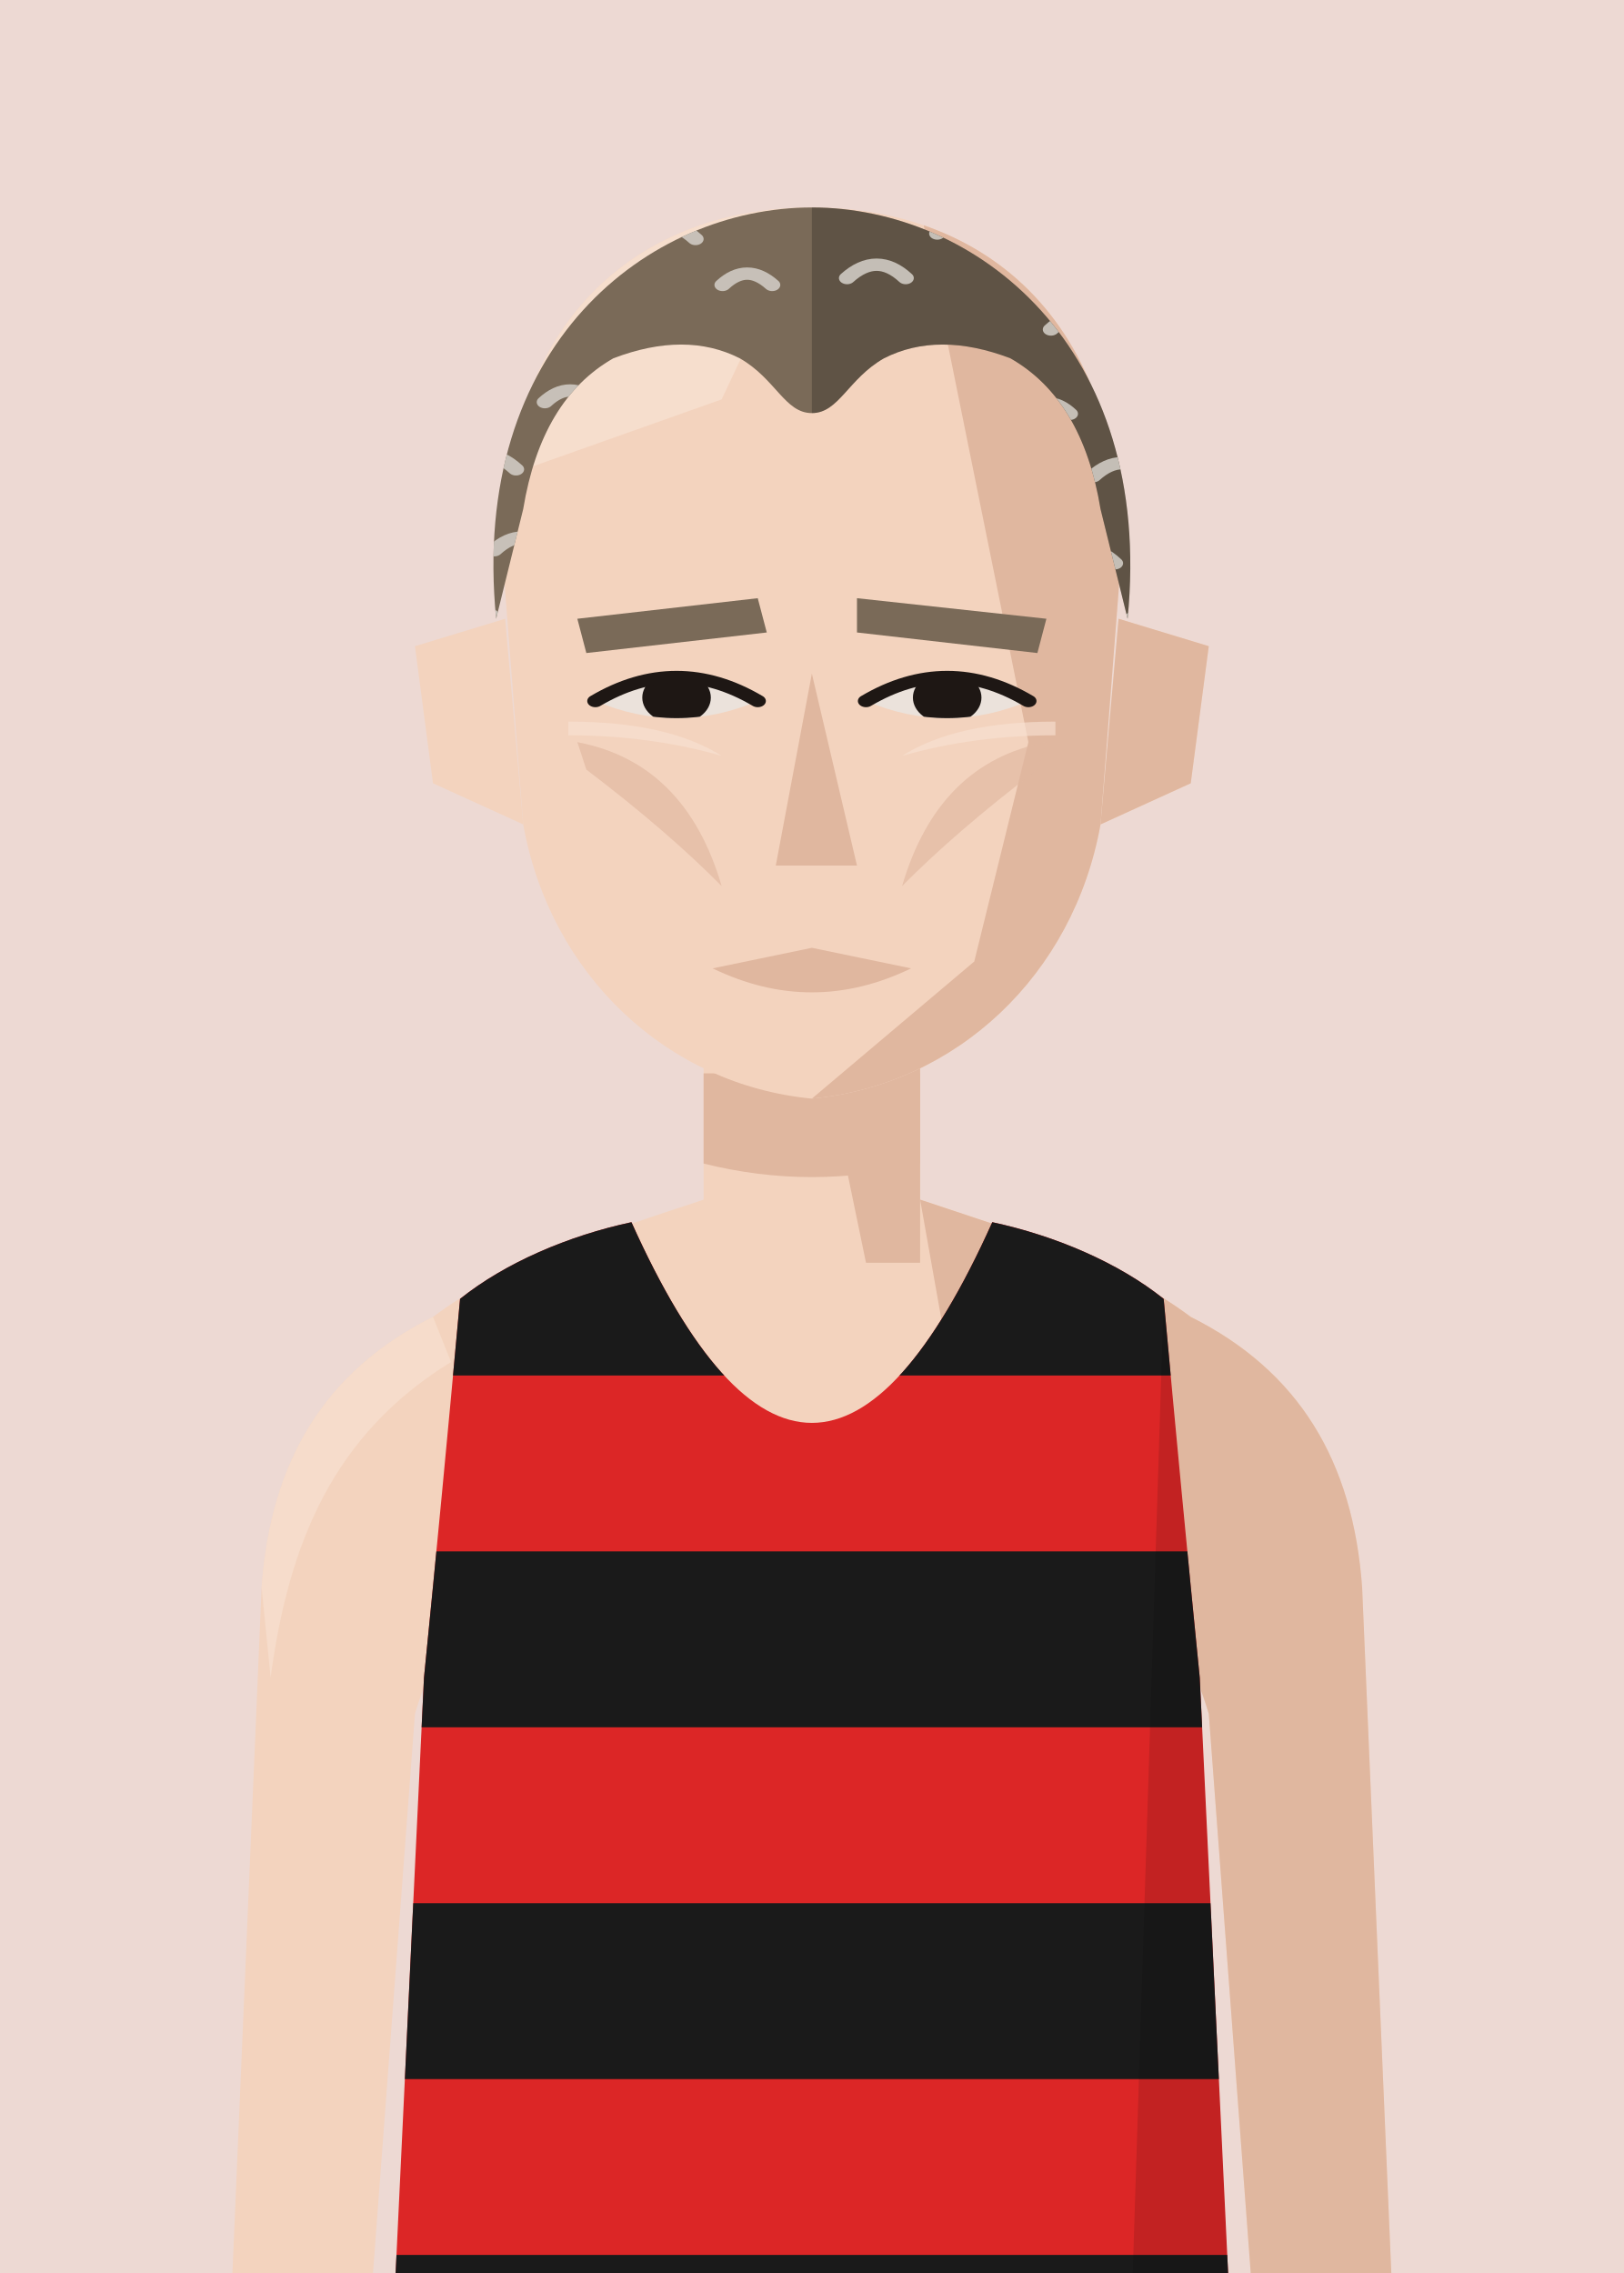
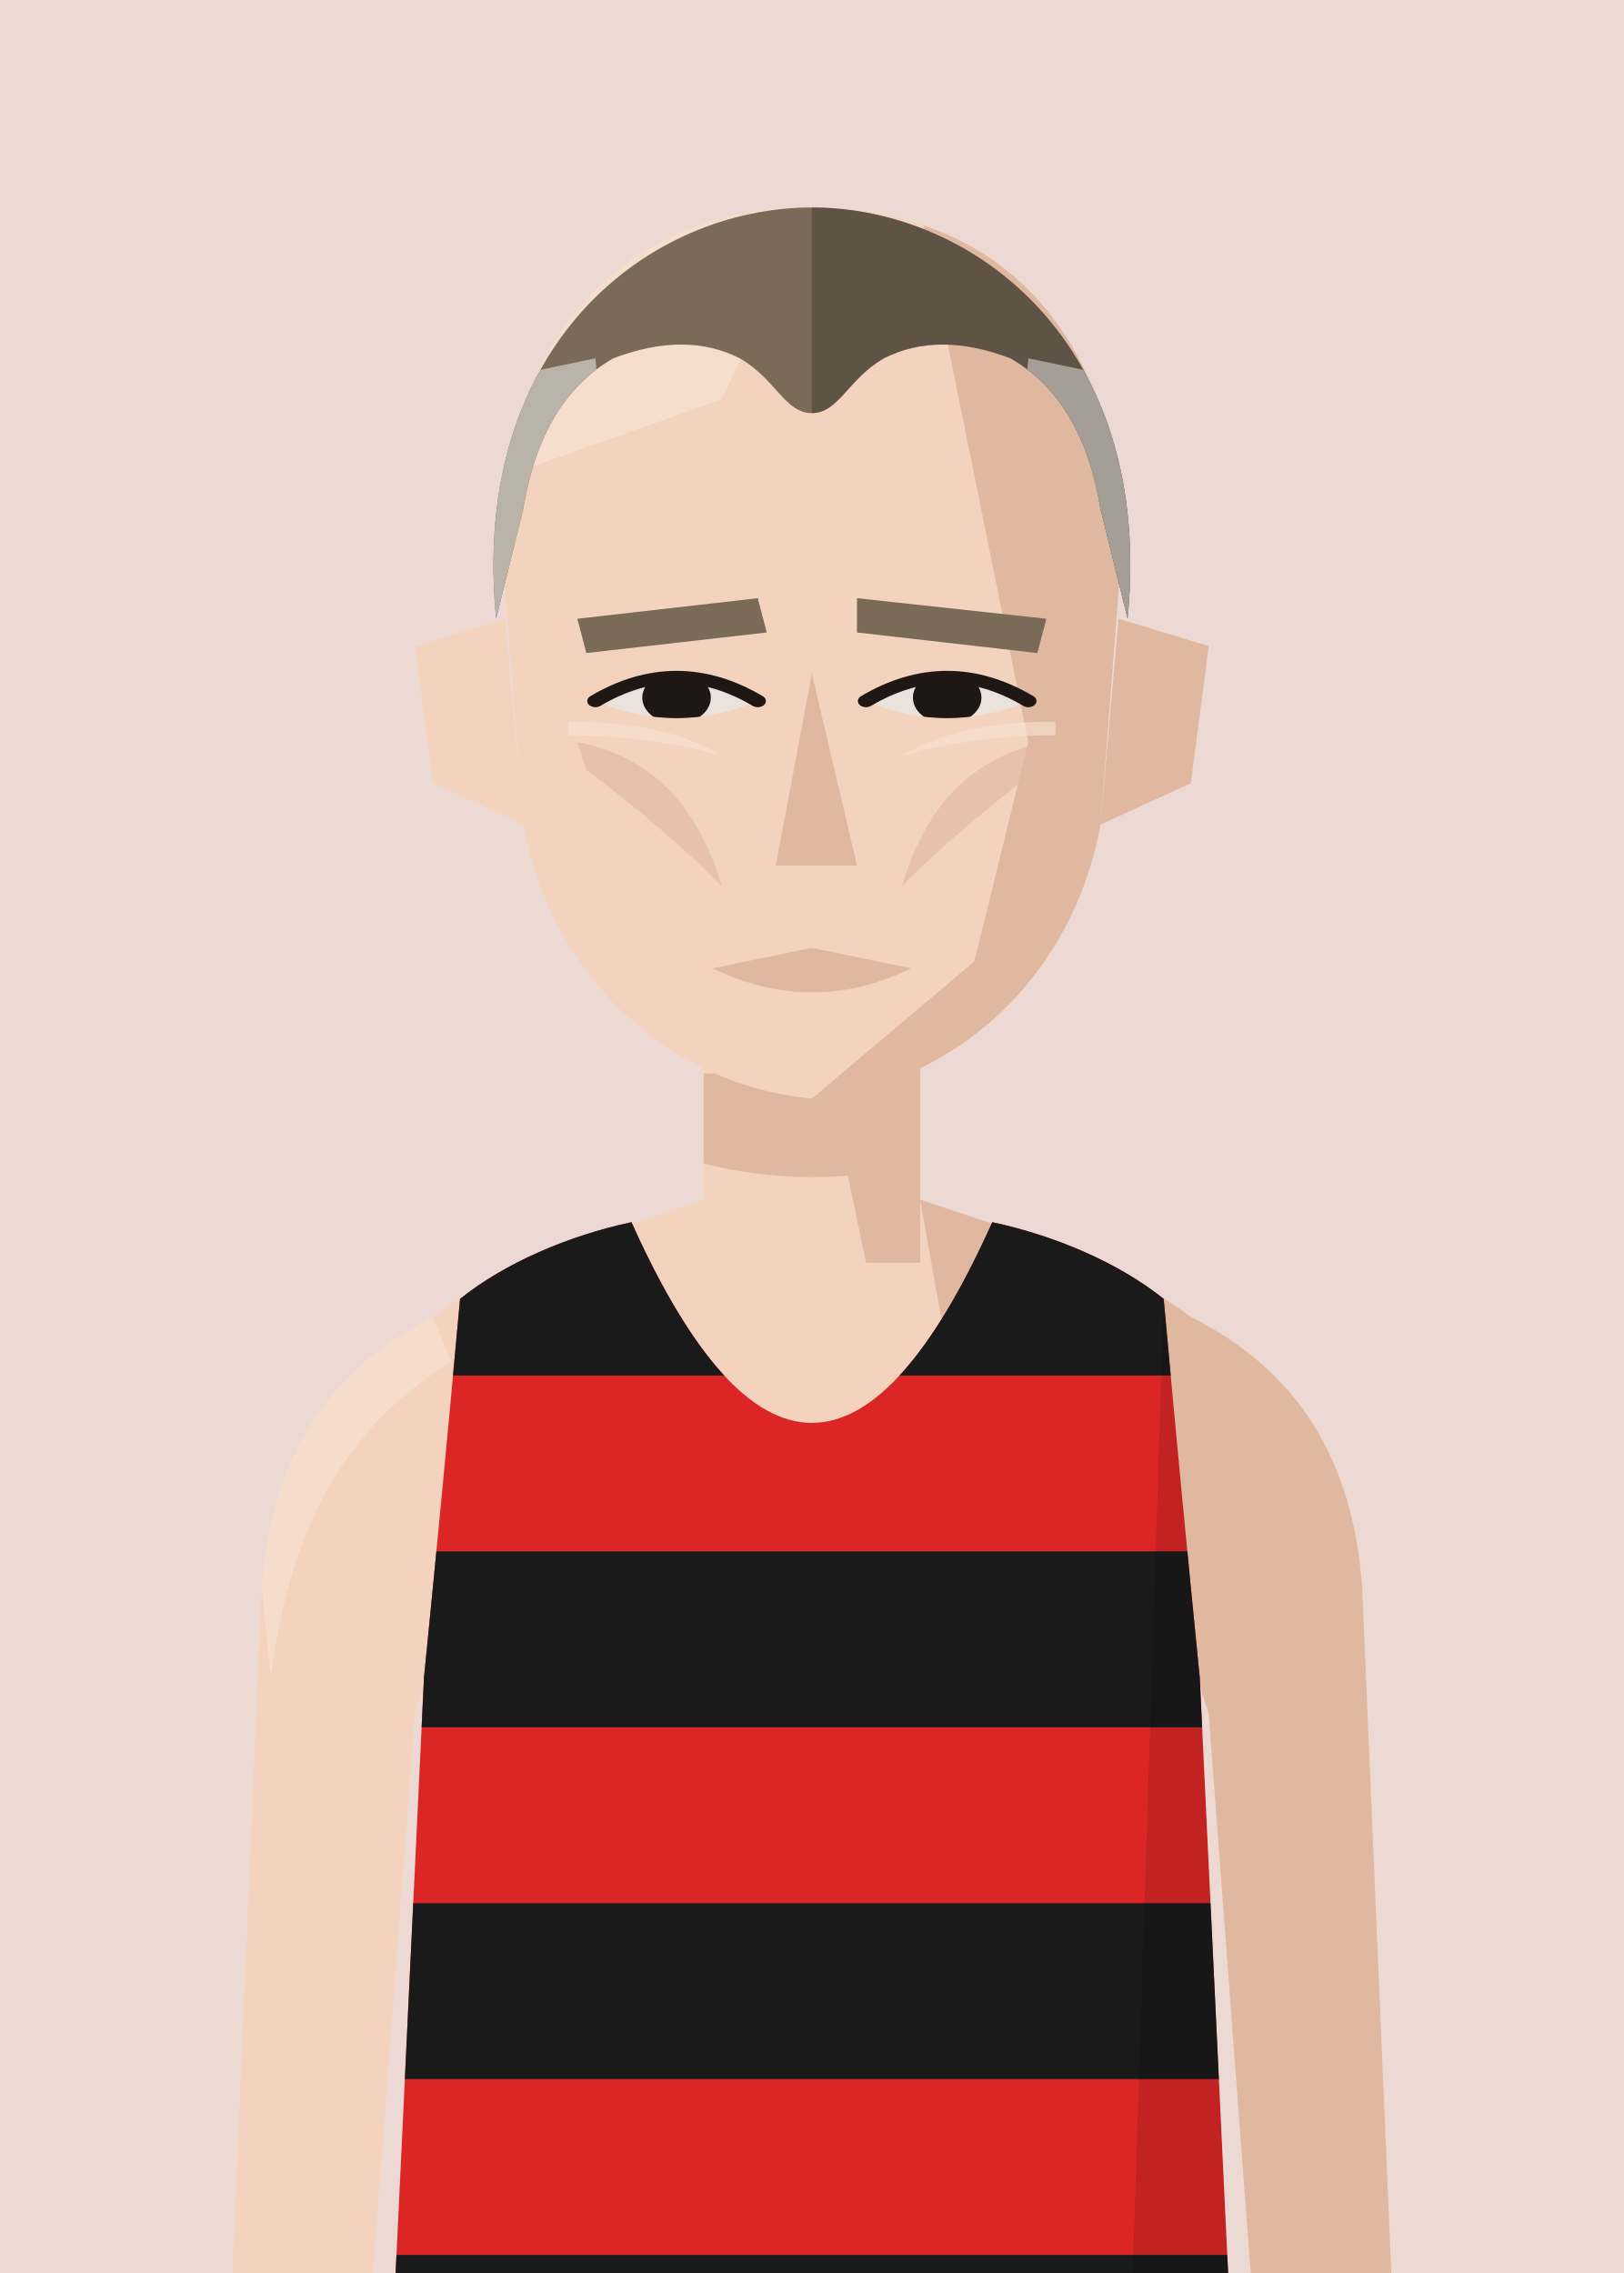
<svg xmlns="http://www.w3.org/2000/svg" viewBox="10 20 180 252">
  <defs>
    <clipPath id="vf">
      <path d="M53,330 L57,246 Q59,226 61,204 C66,200 73,197 80,195.5 Q100,240 120,195.5 C127,197 134,200 139,204 Q141,226 143,246 L147,330 Z" />
    </clipPath>
    <clipPath id="hf">
      <path d="M66,96 C64,58 80,40 100,40 C120,40 136,58 134,96 L132,130 C129,152 116,168 100,170 C84,168 71,152 68,130 Z" />
    </clipPath>
    <clipPath id="rf">
      <rect x="100" y="0" width="100" height="300" />
    </clipPath>
    <clipPath id="ef">
      <path d="M76,112 Q85,105 94,112 Q85,117 76,112 Z" />
      <path d="M106,112 Q115,105 124,112 Q115,117 106,112 Z" />
    </clipPath>
    <clipPath id="cf">
      <rect x="0" y="92" width="200" height="300" />
    </clipPath>
  </defs>
  <rect width="200" height="280" fill="#EDD9D3" />
  <g transform="translate(0,-40)">
    <rect x="88" y="171" width="24" height="37" fill="#F3D3BE" />
    <path d="M88,193 C76,197 66,200 58,206 C46,212 40,222 39,236 L35,330 L50,330 L56,250 Q59,240 64,238 L136,238 Q141,240 144,250 L150,330 L165,330 L161,236 C160,222 154,212 142,206 C134,200 124,197 112,193" fill="#F3D3BE" />
    <g fill="#E0B79F">
      <path d="M112,193 C124,197 134,200 142,206 C154,212 160,222 161,236 L165,330 L150,330 L144,250 Q141,240 136,238 L120,238 Z" />
      <path d="M58,206 C46,212 40,222 39,236 L40,246 C42,231 47,219 60,211 Z" fill="#F8E2D3" opacity=".6" />
      <polygon points="100,171 112,171 112,200 106,200" />
      <path d="M88,179 L112,179 L112,189 Q100,192 88,189 Z" />
    </g>
    <g transform="translate(0,83) scale(1,0.76) translate(0,-40)">
      <g fill="#F3D3BE">
        <path d="M66,100 L56,104 L58,124 L68,130 Z" />
        <path d="M134,100 L144,104 L142,124 L132,130 Z" />
        <path d="M66,96 C64,58 80,40 100,40 C120,40 136,58 134,96 L132,130 C129,152 116,168 100,170 C84,168 71,152 68,130 Z" />
      </g>
      <path d="M134,100 L144,104 L142,124 L132,130 Z" fill="#E0B79F" />
      <g clip-path="url(#hf)">
        <polygon points="112,40 140,40 140,180 100,180 100,170 118,150 124,118 120,92" fill="#E0B79F" />
        <polygon points="60,40 100,40 90,68 60,82" fill="#F8E2D3" opacity=".7" />
      </g>
      <g fill="#7A6A58">
        <polygon points="74,100 94,97 95,102 75,105" />
        <polygon points="105,97 126,100 125,105 105,102" />
      </g>
      <g fill="#EBE2DB">
        <path d="M76,112 Q85,105 94,112 Q85,117 76,112 Z" />
        <path d="M106,112 Q115,105 124,112 Q115,117 106,112 Z" />
      </g>
      <g clip-path="url(#ef)" fill="#1E1714">
        <circle cx="85" cy="111.5" r="3.8" />
        <circle cx="115" cy="111.5" r="3.8" />
      </g>
      <g fill="none" stroke="#1E1714" stroke-width="1.8" stroke-linecap="round">
        <path d="M76,112 Q85,105 94,112" />
        <path d="M106,112 Q115,105 124,112" />
      </g>
      <polygon points="100,108 105,136 96,136" fill="#E0B79F" />
      <path d="M89,151 L100,148 L111,151 Q100,158 89,151 Z" fill="#E0B79F" />
      <g fill="#E0B79F" opacity=".65">
        <path d="M74,118 Q86,121 90,139 Q84,131 75,122 Z" />
        <path d="M126,118 Q114,121 110,139 Q116,131 125,122 Z" />
      </g>
      <g fill="#F8E2D3" opacity=".6">
        <path d="M73,115 Q84,115 90,120 Q82,117 73,117 Z" />
        <path d="M127,115 Q116,115 110,120 Q118,117 127,117 Z" />
      </g>
      <g fill="#7A6A58">
        <path d="M65,100 C62,60 82,40 100,40 C118,40 138,60 135,100 L132,84 Q130,68 122,62 Q114,58 108,62 C104,65 103,70 100,70 C97,70 96,65 92,62 Q86,58 78,62 Q70,68 68,84 Z" />
        <g clip-path="url(#rf)" fill="#000" opacity=".22">
          <path d="M65,100 C62,60 82,40 100,40 C118,40 138,60 135,100 L132,84 Q130,68 122,62 Q114,58 108,62 C104,65 103,70 100,70 C97,70 96,65 92,62 Q86,58 78,62 Q70,68 68,84 Z" />
        </g>
      </g>
-       <clipPath id="hgf">
+       <clipPath id="hsf">
        <path d="M65,100 C62,60 82,40 100,40 C118,40 138,60 135,100 L132,84 Q130,68 122,62 Q114,58 108,62 C104,65 103,70 100,70 C97,70 96,65 92,62 Q86,58 78,62 Q70,68 68,84 Z" />
      </clipPath>
-       <g clip-path="url(#hgf)" fill="none" stroke="#CFCAC2" stroke-width="1.8" stroke-linecap="round" opacity=".9">
-         <path d="M60.4,78.2 q3.4,-4.1 6.8,0" />
-         <path d="M64.8,90.0 q3.1,-3.7 6.2,0" />
-         <path d="M58.6,100.0 q3.1,-3.8 6.3,0" />
-         <path d="M70.4,68.4 q2.8,-3.4 5.6,0" />
-         <path d="M131.2,79.2 q3.2,-3.8 6.4,0" />
-         <path d="M126.7,91.9 q3.5,-4.2 6.9,0" />
-         <path d="M135.0,100.5 q2.7,-3.2 5.3,0" />
-         <path d="M123.5,70.1 q2.6,-3.1 5.1,0" />
-         <path d="M66.2,57.0 q2.5,-3.0 5.1,0" />
-         <path d="M126.5,57.8 q3.3,-4.0 6.7,0" />
-         <path d="M81.1,44.6 q3.0,-3.6 6.0,0" />
-         <path d="M113.9,43.8 q2.8,-3.3 5.6,0" />
-         <path d="M98.7,38.0 q3.3,-4.0 6.7,0" />
-         <path d="M90.1,51.3 q2.7,-3.3 5.5,0" />
-         <path d="M103.9,50.3 q3.3,-3.9 6.5,0" />
+       <g clip-path="url(#hsf)">
+         <path d="M40,72 L76,62 L80,120 L40,120 Z" fill="#B9B3AA" />
+         <path d="M160,72 L124,62 L120,120 L160,120 Z" fill="#A49E96" />
      </g>
    </g>
    <g clip-path="url(#vf)">
      <path d="M53,330 L57,246 Q59,226 61,204 C66,200 73,197 80,195.5 Q100,240 120,195.5 C127,197 134,200 139,204 Q141,226 143,246 L147,330 Z" fill="#dc2626" />
      <g transform="matrix(6.2857 0 0 6.5 37.14 193)">
        <rect x="0" y="0" width="20" height="3" fill="#1a1a1a" />
        <rect x="0" y="6" width="20" height="3" fill="#1a1a1a" />
        <rect x="0" y="12" width="20" height="3" fill="#1a1a1a" />
        <rect x="0" y="18" width="20" height="3" fill="#1a1a1a" />
      </g>
      <path d="M139,204 Q141,226 143,246 L147,330 L135,330 Z" fill="#000" opacity="0.12" />
    </g>
  </g>
</svg>
